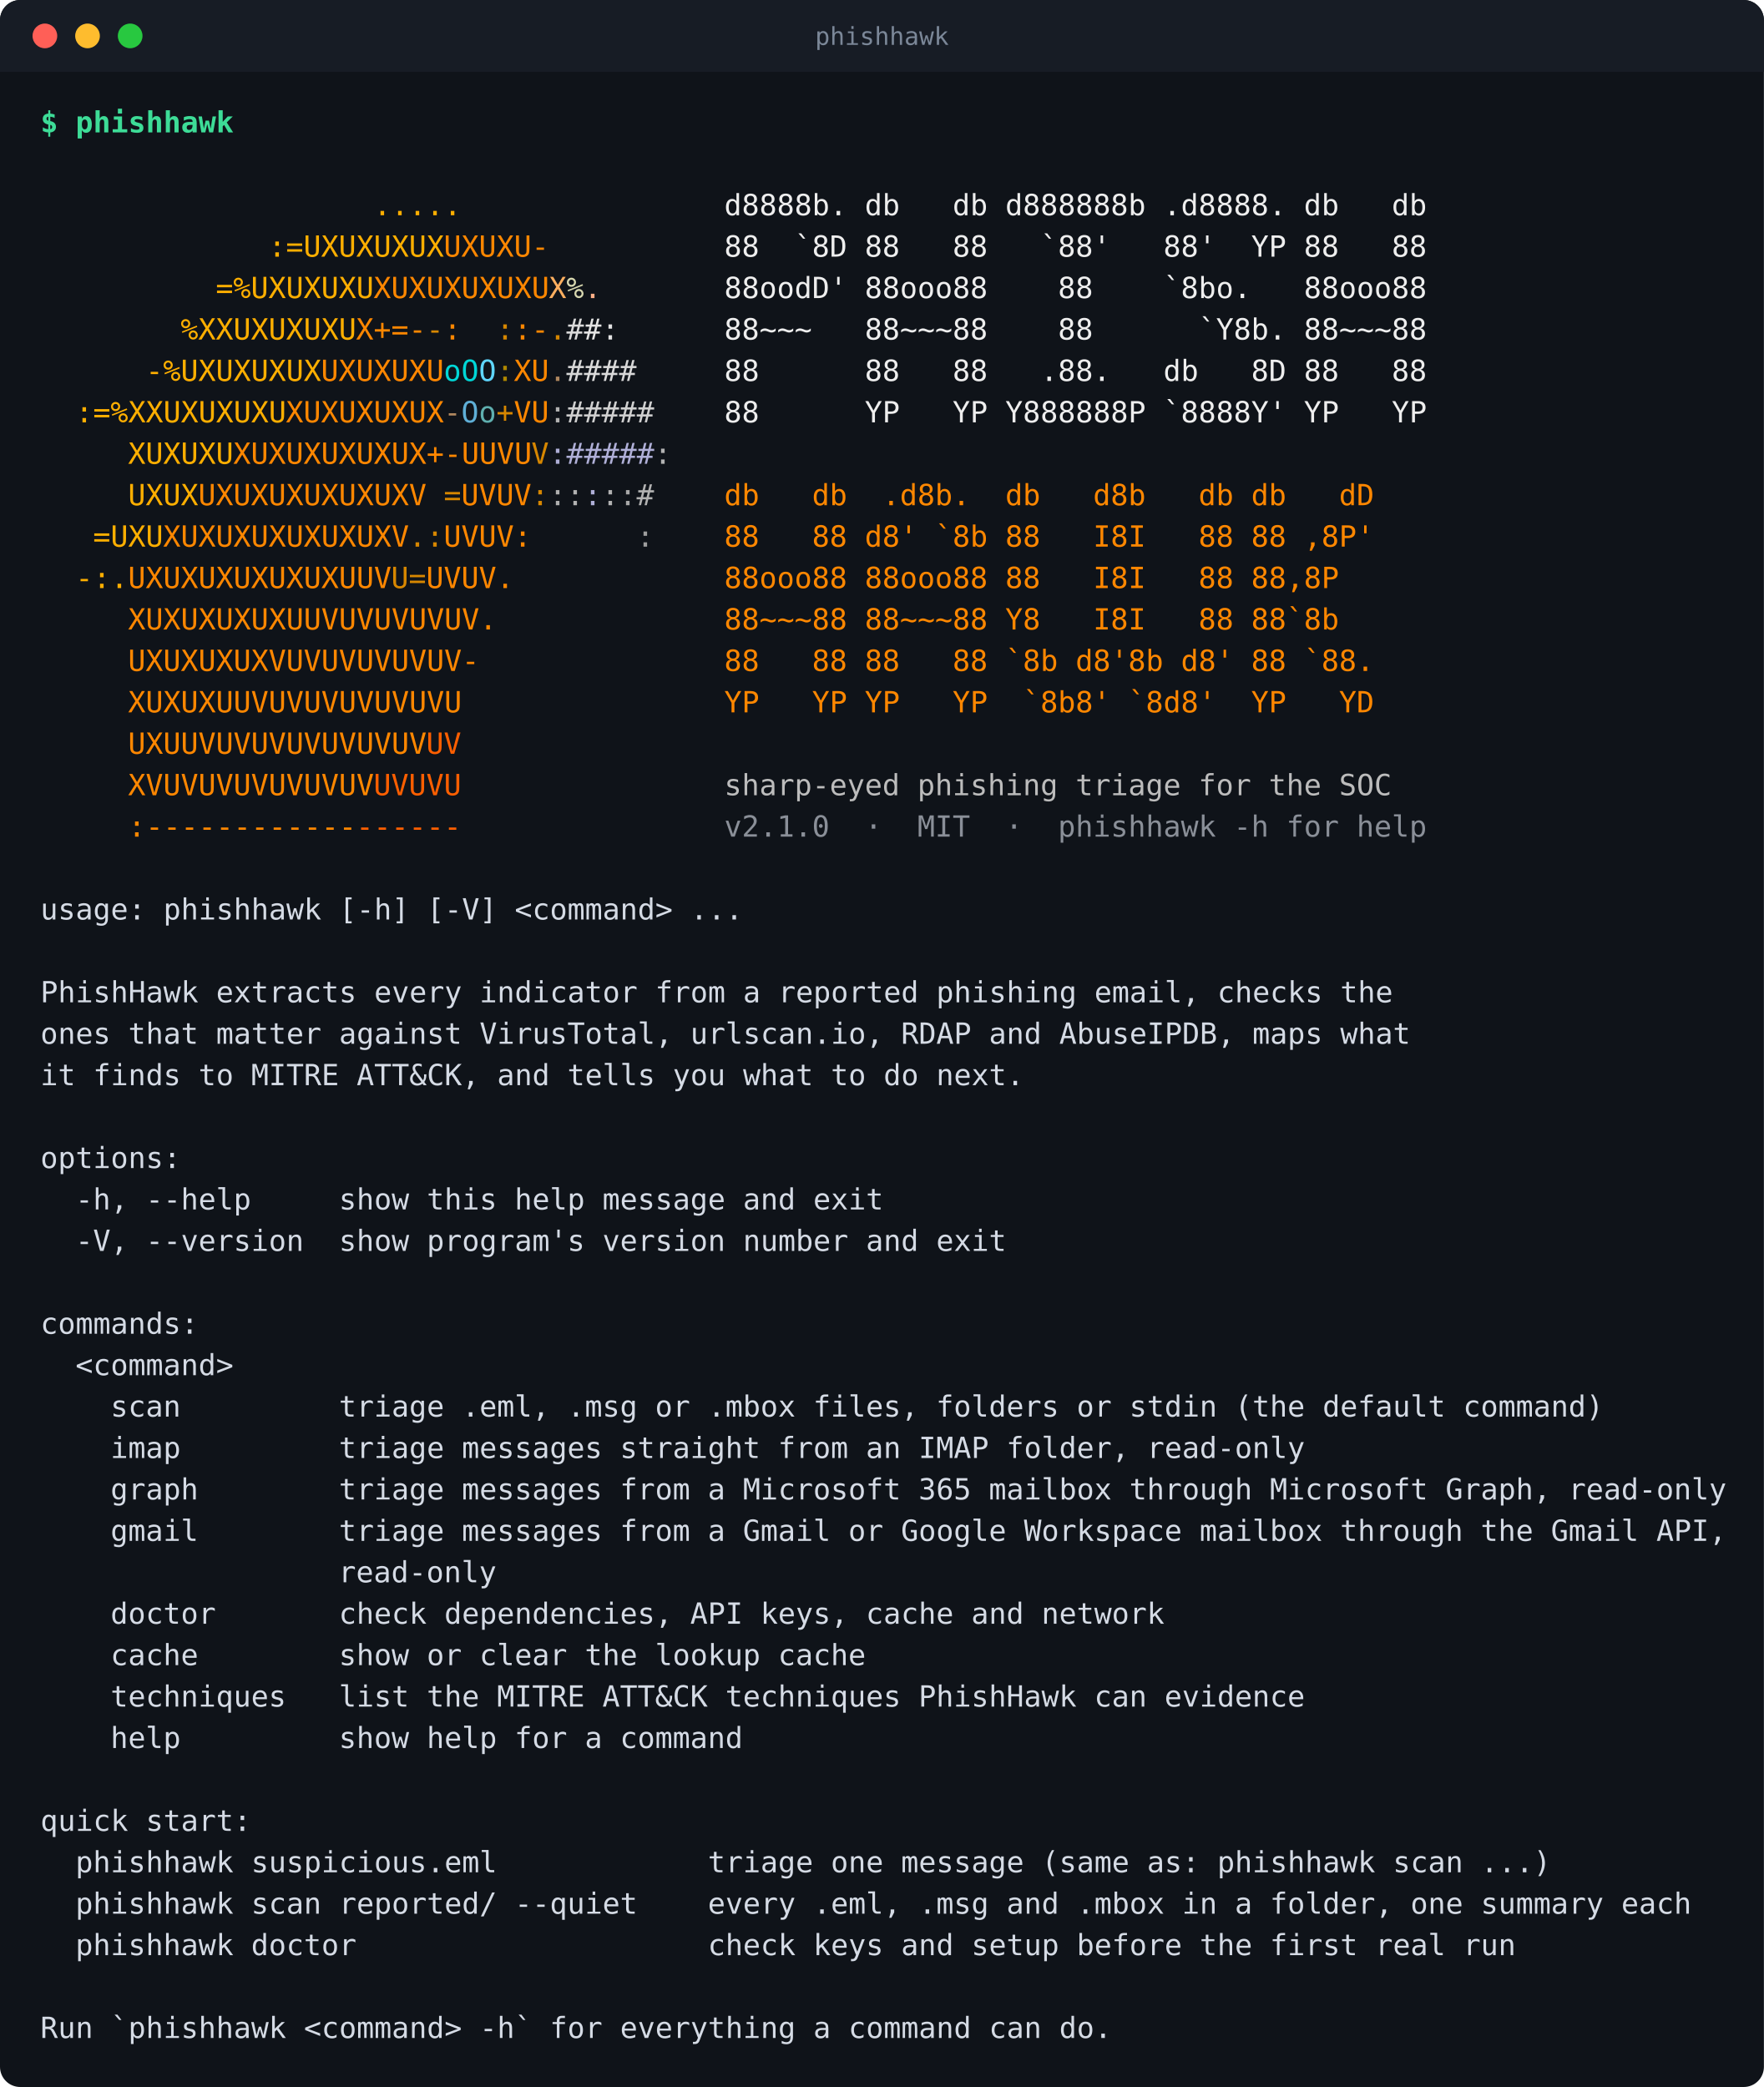
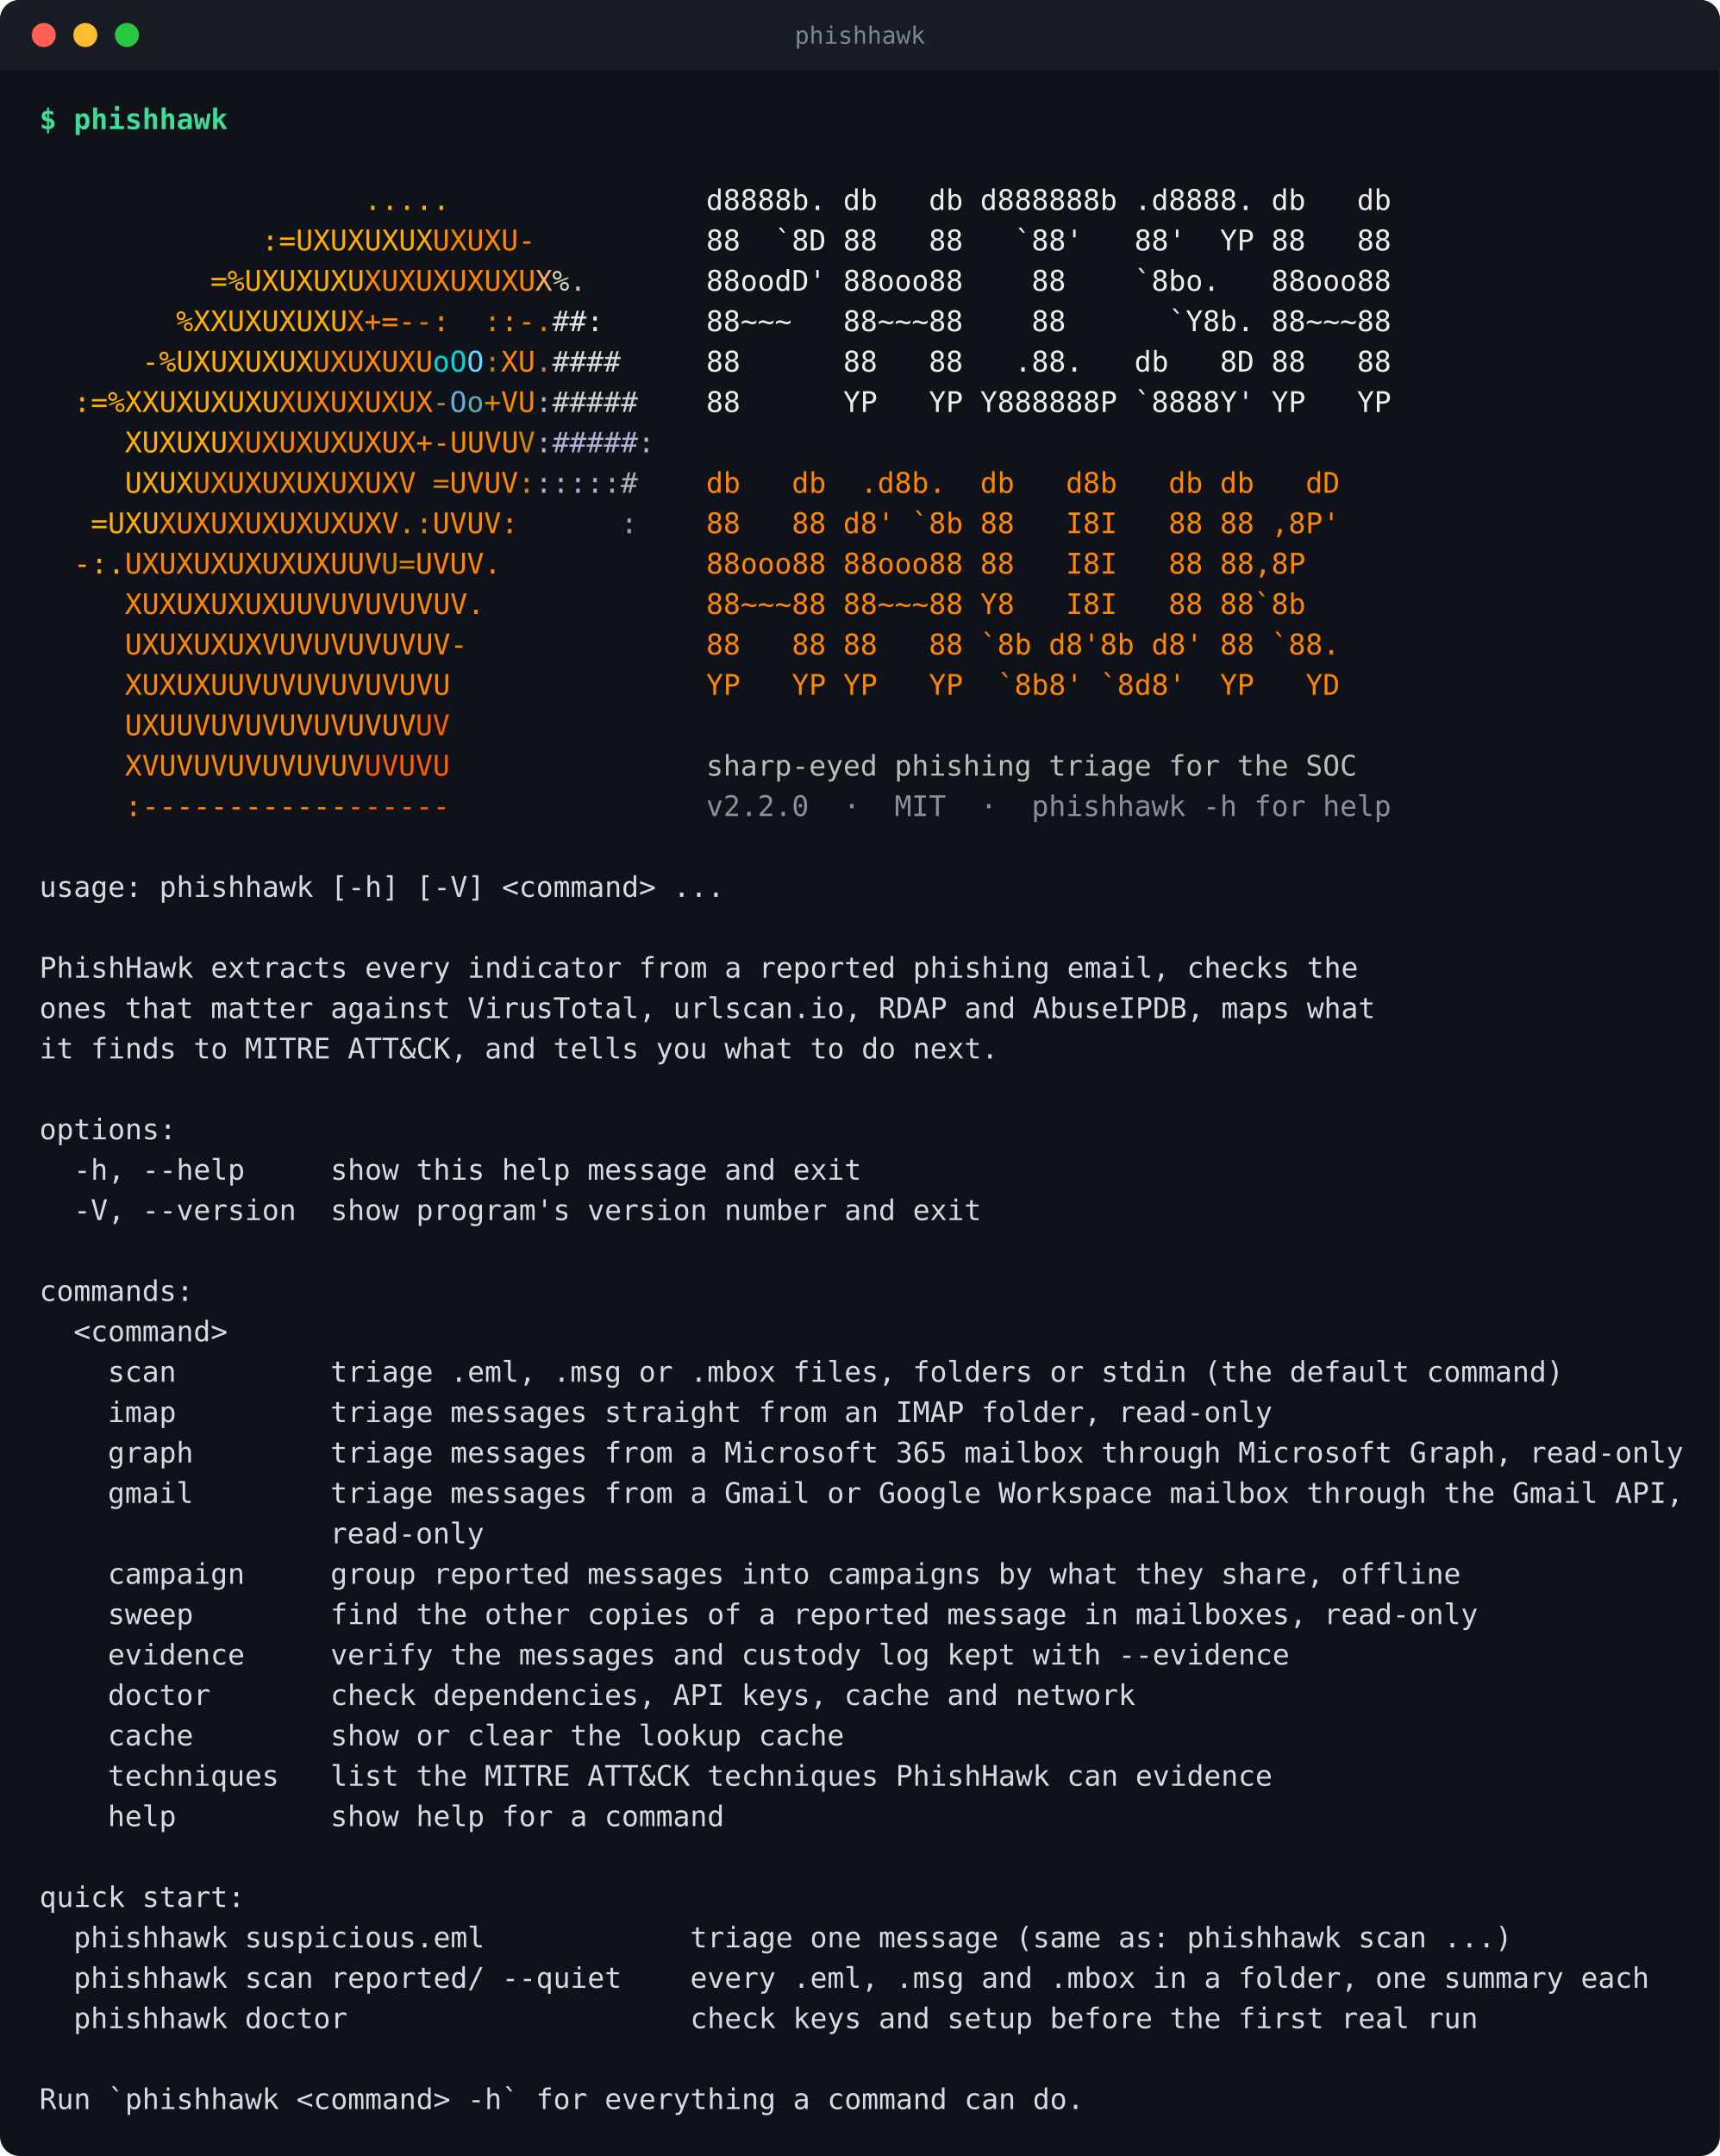
- <svg xmlns="http://www.w3.org/2000/svg" width="786" height="930" viewBox="0 0 786 930" font-family="ui-monospace,SFMono-Regular,Menlo,Consolas,'DejaVu Sans Mono',monospace" font-size="13.0">
+ <svg xmlns="http://www.w3.org/2000/svg" width="786" height="985" viewBox="0 0 786 985" font-family="ui-monospace,SFMono-Regular,Menlo,Consolas,'DejaVu Sans Mono',monospace" font-size="13.0">
  <rect width="100%" height="100%" rx="9" fill="#0f1319" />
  <path d="M0 9a9 9 0 0 1 9-9h768 a9 9 0 0 1 9 9v23H0z" fill="#171c25" />
  <circle cx="20" cy="16" r="5.5" fill="#ff5f57" />
  <circle cx="39" cy="16" r="5.5" fill="#febc2e" />
  <circle cx="58" cy="16" r="5.5" fill="#28c840" />
  <text x="393" y="20.0" fill="#7b8798" font-size="11" text-anchor="middle">phishhawk</text>
  <text xml:space="preserve" x="18.00" y="59.00" fill="#3ddc97" font-weight="600">$ phishhawk</text>
  <text xml:space="preserve" x="166.45" y="95.92" fill="#ffaf00">.....</text>
  <text xml:space="preserve" x="322.71" y="95.92" fill="#eeeeee">d8888b. db   db d888888b .d8888. db   db</text>
  <text xml:space="preserve" x="119.57" y="114.38" fill="#ffaf00">:=UXUXUXUX</text>
  <text xml:space="preserve" x="197.70" y="114.38" fill="#ff8700">UXUXU-</text>
  <text xml:space="preserve" x="322.71" y="114.38" fill="#eeeeee">88  `8D 88   88   `88'   88'  YP 88   88</text>
  <text xml:space="preserve" x="96.13" y="132.84" fill="#ffaf00">=%UXUXUXU</text>
  <text xml:space="preserve" x="166.45" y="132.84" fill="#ff8700">XUXUXUXUXU</text>
  <text xml:space="preserve" x="244.58" y="132.84" fill="#ffaf5f">X</text>
  <text xml:space="preserve" x="252.39" y="132.84" fill="#d7d7af">%</text>
  <text xml:space="preserve" x="260.20" y="132.84" fill="#ffaf87">.</text>
  <text xml:space="preserve" x="322.71" y="132.84" fill="#eeeeee">88oodD' 88ooo88    88    `8bo.   88ooo88</text>
  <text xml:space="preserve" x="80.50" y="151.30" fill="#ffaf00">%XXUXUXUXU</text>
  <text xml:space="preserve" x="158.63" y="151.30" fill="#ff8700">X+=-</text>
  <text xml:space="preserve" x="189.89" y="151.30" fill="#d78700">-</text>
  <text xml:space="preserve" x="197.70" y="151.30" fill="#ff8700">:</text>
  <text xml:space="preserve" x="221.14" y="151.30" fill="#d78700">:</text>
  <text xml:space="preserve" x="228.95" y="151.30" fill="#ff8700">:-</text>
  <text xml:space="preserve" x="244.58" y="151.30" fill="#d78700">.</text>
  <text xml:space="preserve" x="252.39" y="151.30" fill="#dadada">#</text>
  <text xml:space="preserve" x="260.20" y="151.30" fill="#e4e4e4">#:</text>
  <text xml:space="preserve" x="322.71" y="151.30" fill="#eeeeee">88~~~   88~~~88    88      `Y8b. 88~~~88</text>
  <text xml:space="preserve" x="64.88" y="169.76" fill="#ffaf00">-%UXUXUXUX</text>
  <text xml:space="preserve" x="143.01" y="169.76" fill="#ff8700">UXUXUXU</text>
  <text xml:space="preserve" x="197.70" y="169.76" fill="#00d7d7">oO</text>
  <text xml:space="preserve" x="213.32" y="169.76" fill="#5fd7ff">O</text>
  <text xml:space="preserve" x="221.14" y="169.76" fill="#af8700">:</text>
  <text xml:space="preserve" x="228.95" y="169.76" fill="#ff8700">XU</text>
  <text xml:space="preserve" x="244.58" y="169.76" fill="#af875f">.</text>
  <text xml:space="preserve" x="252.39" y="169.76" fill="#d7d7d7">#</text>
  <text xml:space="preserve" x="260.20" y="169.76" fill="#dadada">##</text>
  <text xml:space="preserve" x="275.83" y="169.76" fill="#d7d7d7">#</text>
  <text xml:space="preserve" x="322.71" y="169.76" fill="#eeeeee">88      88   88   .88.   db   8D 88   88</text>
  <text xml:space="preserve" x="33.63" y="188.22" fill="#ffaf00">:=%XXUXUXUXU</text>
  <text xml:space="preserve" x="127.38" y="188.22" fill="#ff8700">XUXUXUXUX</text>
  <text xml:space="preserve" x="197.70" y="188.22" fill="#af875f">-</text>
  <text xml:space="preserve" x="205.51" y="188.22" fill="#5fafd7">O</text>
  <text xml:space="preserve" x="213.32" y="188.22" fill="#5fafaf">o</text>
  <text xml:space="preserve" x="221.14" y="188.22" fill="#d78700">+</text>
  <text xml:space="preserve" x="228.95" y="188.22" fill="#ff8700">VU</text>
  <text xml:space="preserve" x="244.58" y="188.22" fill="#b2b2b2">:</text>
  <text xml:space="preserve" x="252.39" y="188.22" fill="#d0d0d0">#####</text>
  <text xml:space="preserve" x="322.71" y="188.22" fill="#eeeeee">88      YP   YP Y888888P `8888Y' YP   YP</text>
  <text xml:space="preserve" x="57.06" y="206.68" fill="#ffaf00">XUXUXU</text>
  <text xml:space="preserve" x="103.94" y="206.68" fill="#ff8700">XUXUXUXUXUX+-UUVU</text>
  <text xml:space="preserve" x="236.76" y="206.68" fill="#d78700">V</text>
  <text xml:space="preserve" x="244.58" y="206.68" fill="#afafd7">:#####</text>
  <text xml:space="preserve" x="291.45" y="206.68" fill="#b2b2b2">:</text>
  <text xml:space="preserve" x="57.06" y="225.14" fill="#ffaf00">UXUX</text>
  <text xml:space="preserve" x="88.32" y="225.14" fill="#ff8700">UXUXUXUXUXUXV</text>
  <text xml:space="preserve" x="197.70" y="225.14" fill="#d78700">=</text>
  <text xml:space="preserve" x="205.51" y="225.14" fill="#ff8700">UVUV</text>
  <text xml:space="preserve" x="236.76" y="225.14" fill="#d78700">:</text>
  <text xml:space="preserve" x="244.58" y="225.14" fill="#afafaf">:</text>
  <text xml:space="preserve" x="252.39" y="225.14" fill="#b2b2b2">:</text>
  <text xml:space="preserve" x="260.20" y="225.14" fill="#afafd7">:</text>
  <text xml:space="preserve" x="268.02" y="225.14" fill="#b2b2b2">:</text>
  <text xml:space="preserve" x="275.83" y="225.14" fill="#a8a8a8">:</text>
  <text xml:space="preserve" x="283.64" y="225.14" fill="#b2b2b2">#</text>
  <text xml:space="preserve" x="322.71" y="225.14" fill="#ff8700">db   db  .d8b.  db   d8b   db db   dD</text>
  <text xml:space="preserve" x="41.44" y="243.60" fill="#ffaf00">=UXU</text>
  <text xml:space="preserve" x="72.69" y="243.60" fill="#ff8700">XUXUXUXUXUXUXV</text>
  <text xml:space="preserve" x="182.07" y="243.60" fill="#d78700">.:</text>
  <text xml:space="preserve" x="197.70" y="243.60" fill="#ff8700">UVUV:</text>
  <text xml:space="preserve" x="283.64" y="243.60" fill="#9e9e9e">:</text>
  <text xml:space="preserve" x="322.71" y="243.60" fill="#ff8700">88   88 d8' `8b 88   I8I   88 88 ,8P'</text>
  <text xml:space="preserve" x="33.63" y="262.06" fill="#ffaf00">-:.</text>
  <text xml:space="preserve" x="57.06" y="262.06" fill="#ff8700">UXUXUXUXUXUXUUV</text>
  <text xml:space="preserve" x="174.26" y="262.06" fill="#d78700">U=</text>
  <text xml:space="preserve" x="189.89" y="262.06" fill="#ff8700">UVUV.</text>
  <text xml:space="preserve" x="322.71" y="262.06" fill="#ff8700">88ooo88 88ooo88 88   I8I   88 88,8P</text>
  <text xml:space="preserve" x="57.06" y="280.52" fill="#ff8700">XUXUXUXUXUUVUVUVUVUV.</text>
  <text xml:space="preserve" x="322.71" y="280.52" fill="#ff8700">88~~~88 88~~~88 Y8   I8I   88 88`8b</text>
  <text xml:space="preserve" x="57.06" y="298.98" fill="#ff8700">UXUXUXUXVUVUVUVUVUV-</text>
  <text xml:space="preserve" x="322.71" y="298.98" fill="#ff8700">88   88 88   88 `8b d8'8b d8' 88 `88.</text>
  <text xml:space="preserve" x="57.06" y="317.44" fill="#ff8700">XUXUXUUVUVUVUVUVUVU</text>
  <text xml:space="preserve" x="322.71" y="317.44" fill="#ff8700">YP   YP YP   YP  `8b8' `8d8'  YP   YD</text>
  <text xml:space="preserve" x="57.06" y="335.90" fill="#ff8700">UXUUVUVUVUVUVUVUV</text>
  <text xml:space="preserve" x="189.89" y="335.90" fill="#ff5f00">UV</text>
  <text xml:space="preserve" x="57.06" y="354.36" fill="#ff8700">XVUVUVUVUVUVUV</text>
  <text xml:space="preserve" x="166.45" y="354.36" fill="#ff5f00">UVUVU</text>
  <text xml:space="preserve" x="322.71" y="354.36" fill="#bcbcbc">sharp-eyed phishing triage for the SOC</text>
  <text xml:space="preserve" x="57.06" y="372.82" fill="#ff8700">:------------</text>
  <text xml:space="preserve" x="158.63" y="372.82" fill="#ff5f00">------</text>
-   <text xml:space="preserve" x="322.71" y="372.82" fill="#d5dbe5" opacity=".62">v2.1.0  ·  MIT  ·  phishhawk -h for help</text>
+   <text xml:space="preserve" x="322.71" y="372.82" fill="#d5dbe5" opacity=".62">v2.2.0  ·  MIT  ·  phishhawk -h for help</text>
  <text xml:space="preserve" x="18.00" y="409.74" fill="#d5dbe5">usage: phishhawk [-h] [-V] &lt;command&gt; ...</text>
  <text xml:space="preserve" x="18.00" y="446.66" fill="#d5dbe5">PhishHawk extracts every indicator from a reported phishing email, checks the</text>
  <text xml:space="preserve" x="18.00" y="465.12" fill="#d5dbe5">ones that matter against VirusTotal, urlscan.io, RDAP and AbuseIPDB, maps what</text>
  <text xml:space="preserve" x="18.00" y="483.58" fill="#d5dbe5">it finds to MITRE ATT&amp;CK, and tells you what to do next.</text>
  <text xml:space="preserve" x="18.00" y="520.50" fill="#d5dbe5">options:</text>
  <text xml:space="preserve" x="33.63" y="538.96" fill="#d5dbe5">-h, --help     show this help message and exit</text>
  <text xml:space="preserve" x="33.63" y="557.42" fill="#d5dbe5">-V, --version  show program's version number and exit</text>
  <text xml:space="preserve" x="18.00" y="594.34" fill="#d5dbe5">commands:</text>
  <text xml:space="preserve" x="33.63" y="612.80" fill="#d5dbe5">&lt;command&gt;</text>
  <text xml:space="preserve" x="49.25" y="631.26" fill="#d5dbe5">scan         triage .eml, .msg or .mbox files, folders or stdin (the default command)</text>
  <text xml:space="preserve" x="49.25" y="649.72" fill="#d5dbe5">imap         triage messages straight from an IMAP folder, read-only</text>
  <text xml:space="preserve" x="49.25" y="668.18" fill="#d5dbe5">graph        triage messages from a Microsoft 365 mailbox through Microsoft Graph, read-only</text>
  <text xml:space="preserve" x="49.25" y="686.64" fill="#d5dbe5">gmail        triage messages from a Gmail or Google Workspace mailbox through the Gmail API,</text>
  <text xml:space="preserve" x="150.82" y="705.10" fill="#d5dbe5">read-only</text>
-   <text xml:space="preserve" x="49.25" y="723.56" fill="#d5dbe5">doctor       check dependencies, API keys, cache and network</text>
-   <text xml:space="preserve" x="49.25" y="742.02" fill="#d5dbe5">cache        show or clear the lookup cache</text>
-   <text xml:space="preserve" x="49.25" y="760.48" fill="#d5dbe5">techniques   list the MITRE ATT&amp;CK techniques PhishHawk can evidence</text>
-   <text xml:space="preserve" x="49.25" y="778.94" fill="#d5dbe5">help         show help for a command</text>
-   <text xml:space="preserve" x="18.00" y="815.86" fill="#d5dbe5">quick start:</text>
-   <text xml:space="preserve" x="33.63" y="834.32" fill="#d5dbe5">phishhawk suspicious.eml            triage one message (same as: phishhawk scan ...)</text>
-   <text xml:space="preserve" x="33.63" y="852.78" fill="#d5dbe5">phishhawk scan reported/ --quiet    every .eml, .msg and .mbox in a folder, one summary each</text>
-   <text xml:space="preserve" x="33.63" y="871.24" fill="#d5dbe5">phishhawk doctor                    check keys and setup before the first real run</text>
-   <text xml:space="preserve" x="18.00" y="908.16" fill="#d5dbe5">Run `phishhawk &lt;command&gt; -h` for everything a command can do.</text>
+   <text xml:space="preserve" x="49.25" y="723.56" fill="#d5dbe5">campaign     group reported messages into campaigns by what they share, offline</text>
+   <text xml:space="preserve" x="49.25" y="742.02" fill="#d5dbe5">sweep        find the other copies of a reported message in mailboxes, read-only</text>
+   <text xml:space="preserve" x="49.25" y="760.48" fill="#d5dbe5">evidence     verify the messages and custody log kept with --evidence</text>
+   <text xml:space="preserve" x="49.25" y="778.94" fill="#d5dbe5">doctor       check dependencies, API keys, cache and network</text>
+   <text xml:space="preserve" x="49.25" y="797.40" fill="#d5dbe5">cache        show or clear the lookup cache</text>
+   <text xml:space="preserve" x="49.25" y="815.86" fill="#d5dbe5">techniques   list the MITRE ATT&amp;CK techniques PhishHawk can evidence</text>
+   <text xml:space="preserve" x="49.25" y="834.32" fill="#d5dbe5">help         show help for a command</text>
+   <text xml:space="preserve" x="18.00" y="871.24" fill="#d5dbe5">quick start:</text>
+   <text xml:space="preserve" x="33.63" y="889.70" fill="#d5dbe5">phishhawk suspicious.eml            triage one message (same as: phishhawk scan ...)</text>
+   <text xml:space="preserve" x="33.63" y="908.16" fill="#d5dbe5">phishhawk scan reported/ --quiet    every .eml, .msg and .mbox in a folder, one summary each</text>
+   <text xml:space="preserve" x="33.63" y="926.62" fill="#d5dbe5">phishhawk doctor                    check keys and setup before the first real run</text>
+   <text xml:space="preserve" x="18.00" y="963.54" fill="#d5dbe5">Run `phishhawk &lt;command&gt; -h` for everything a command can do.</text>
</svg>
